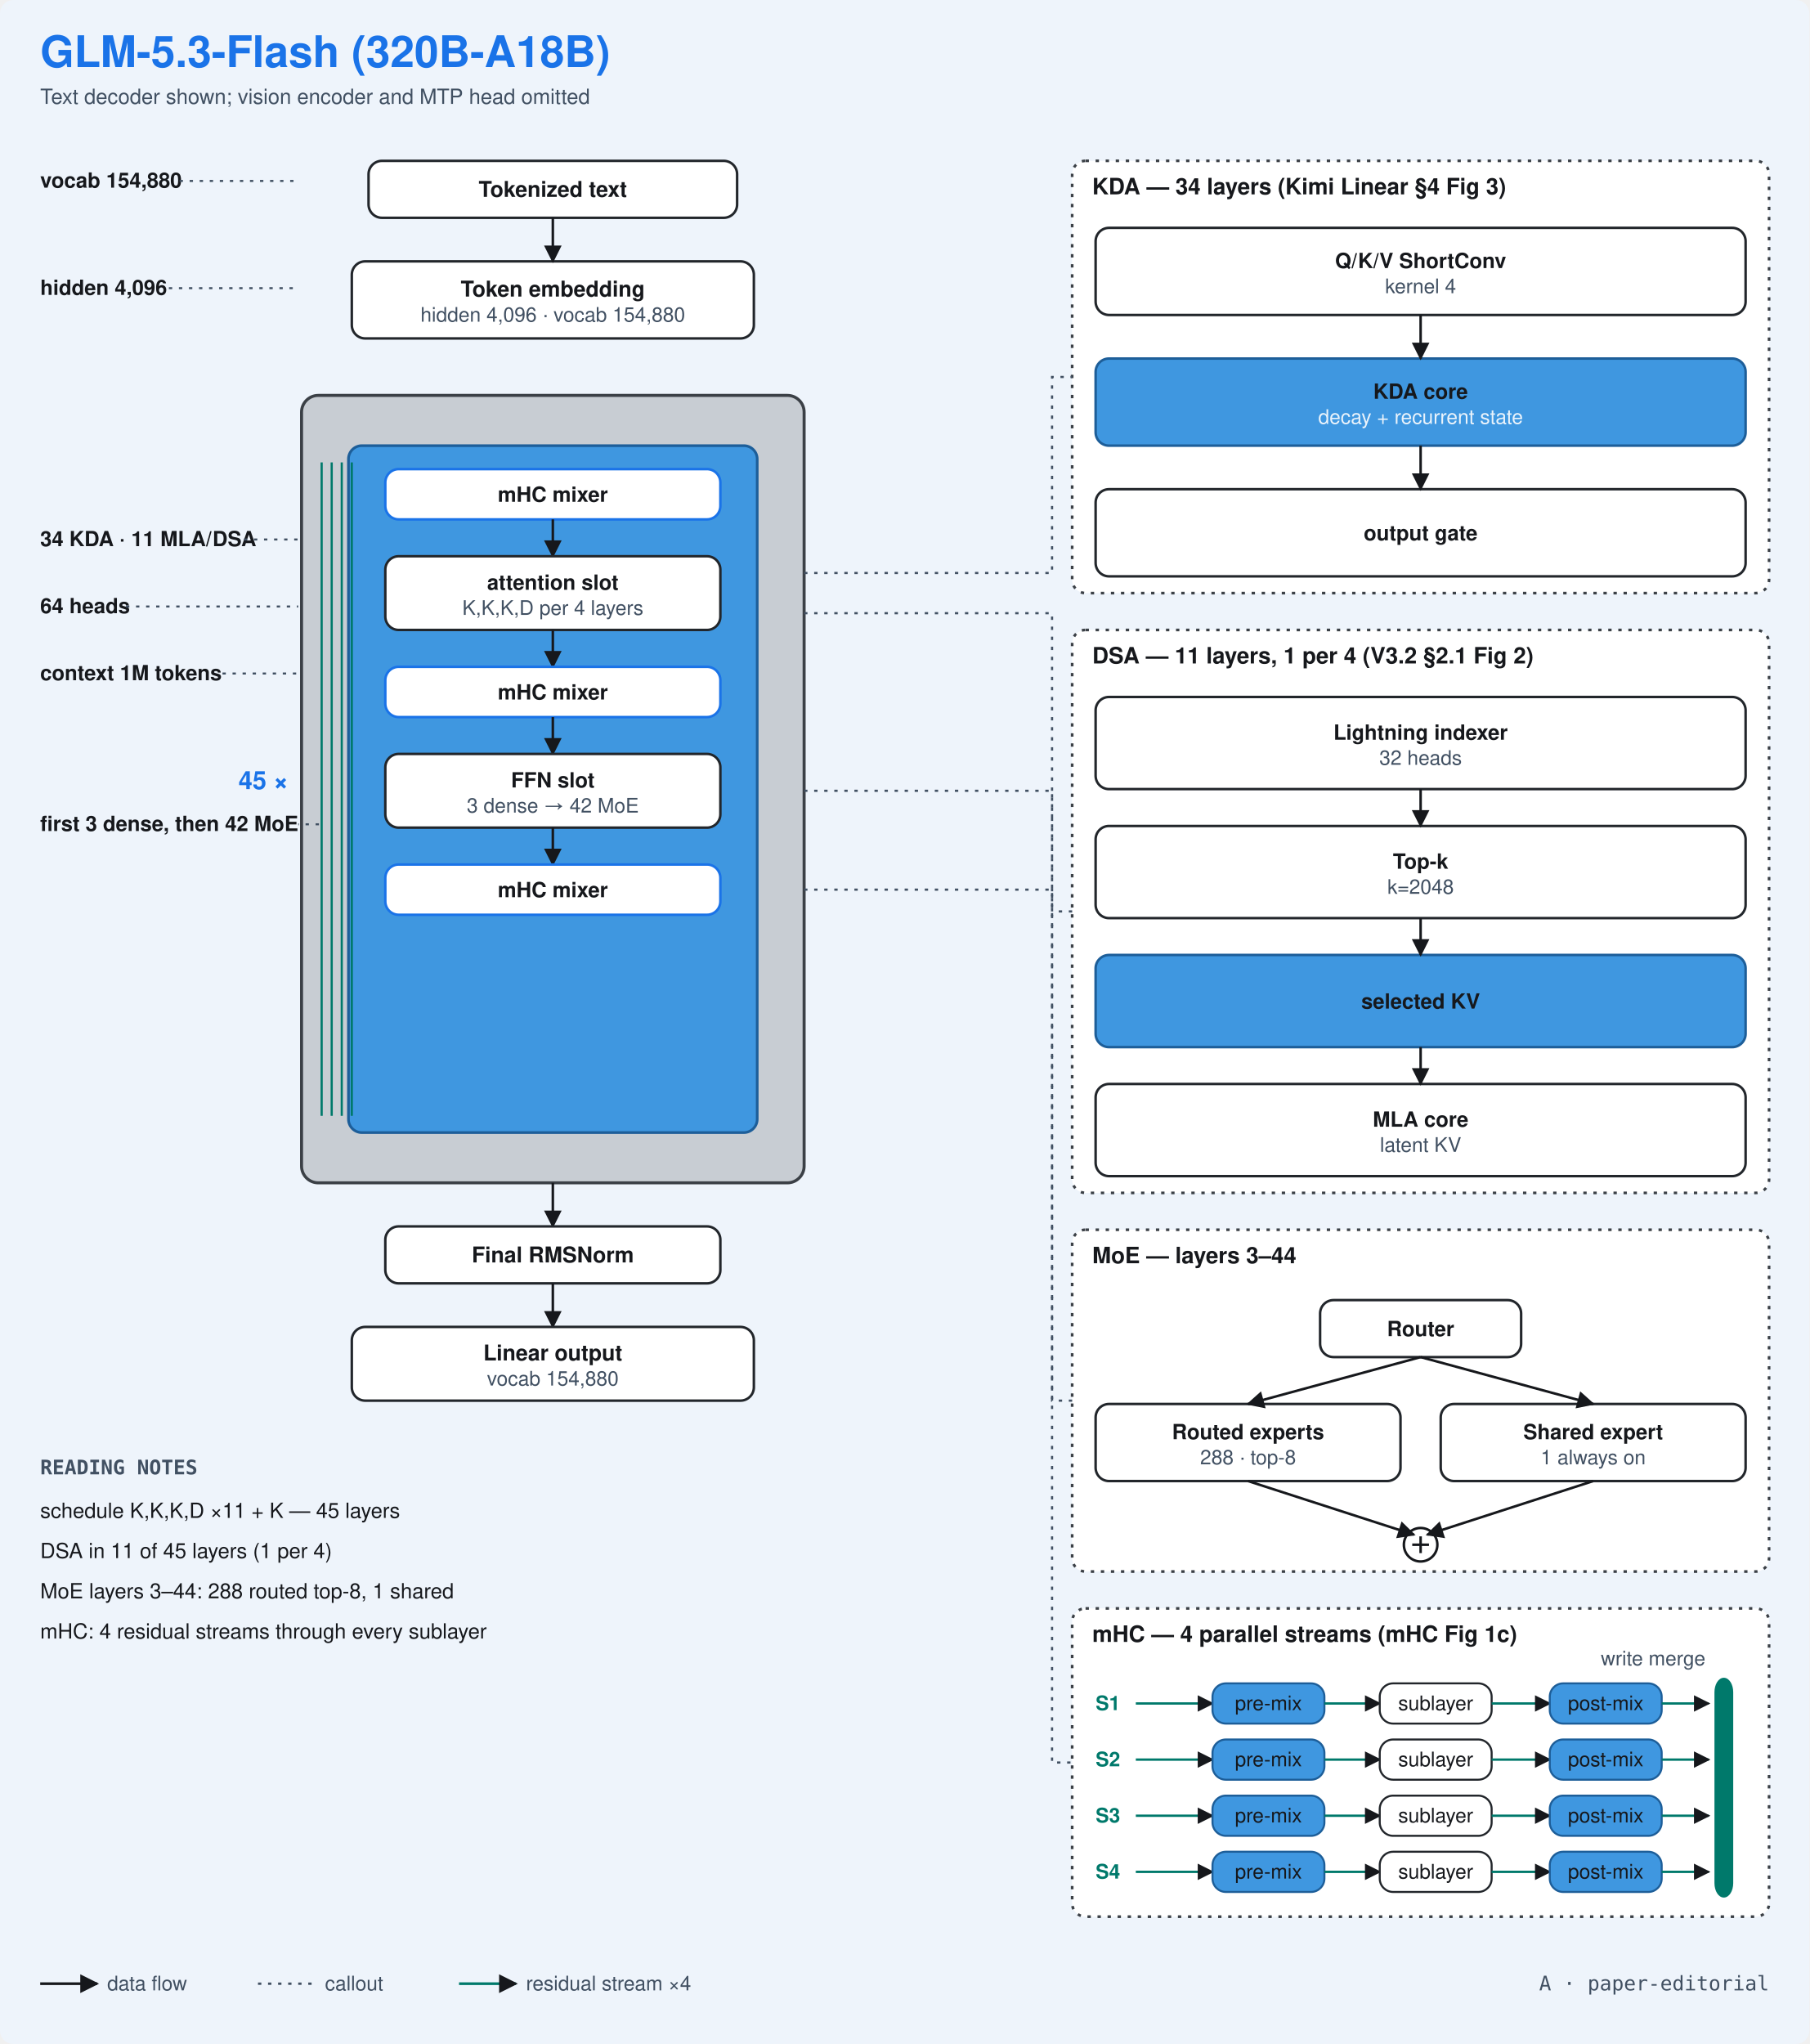
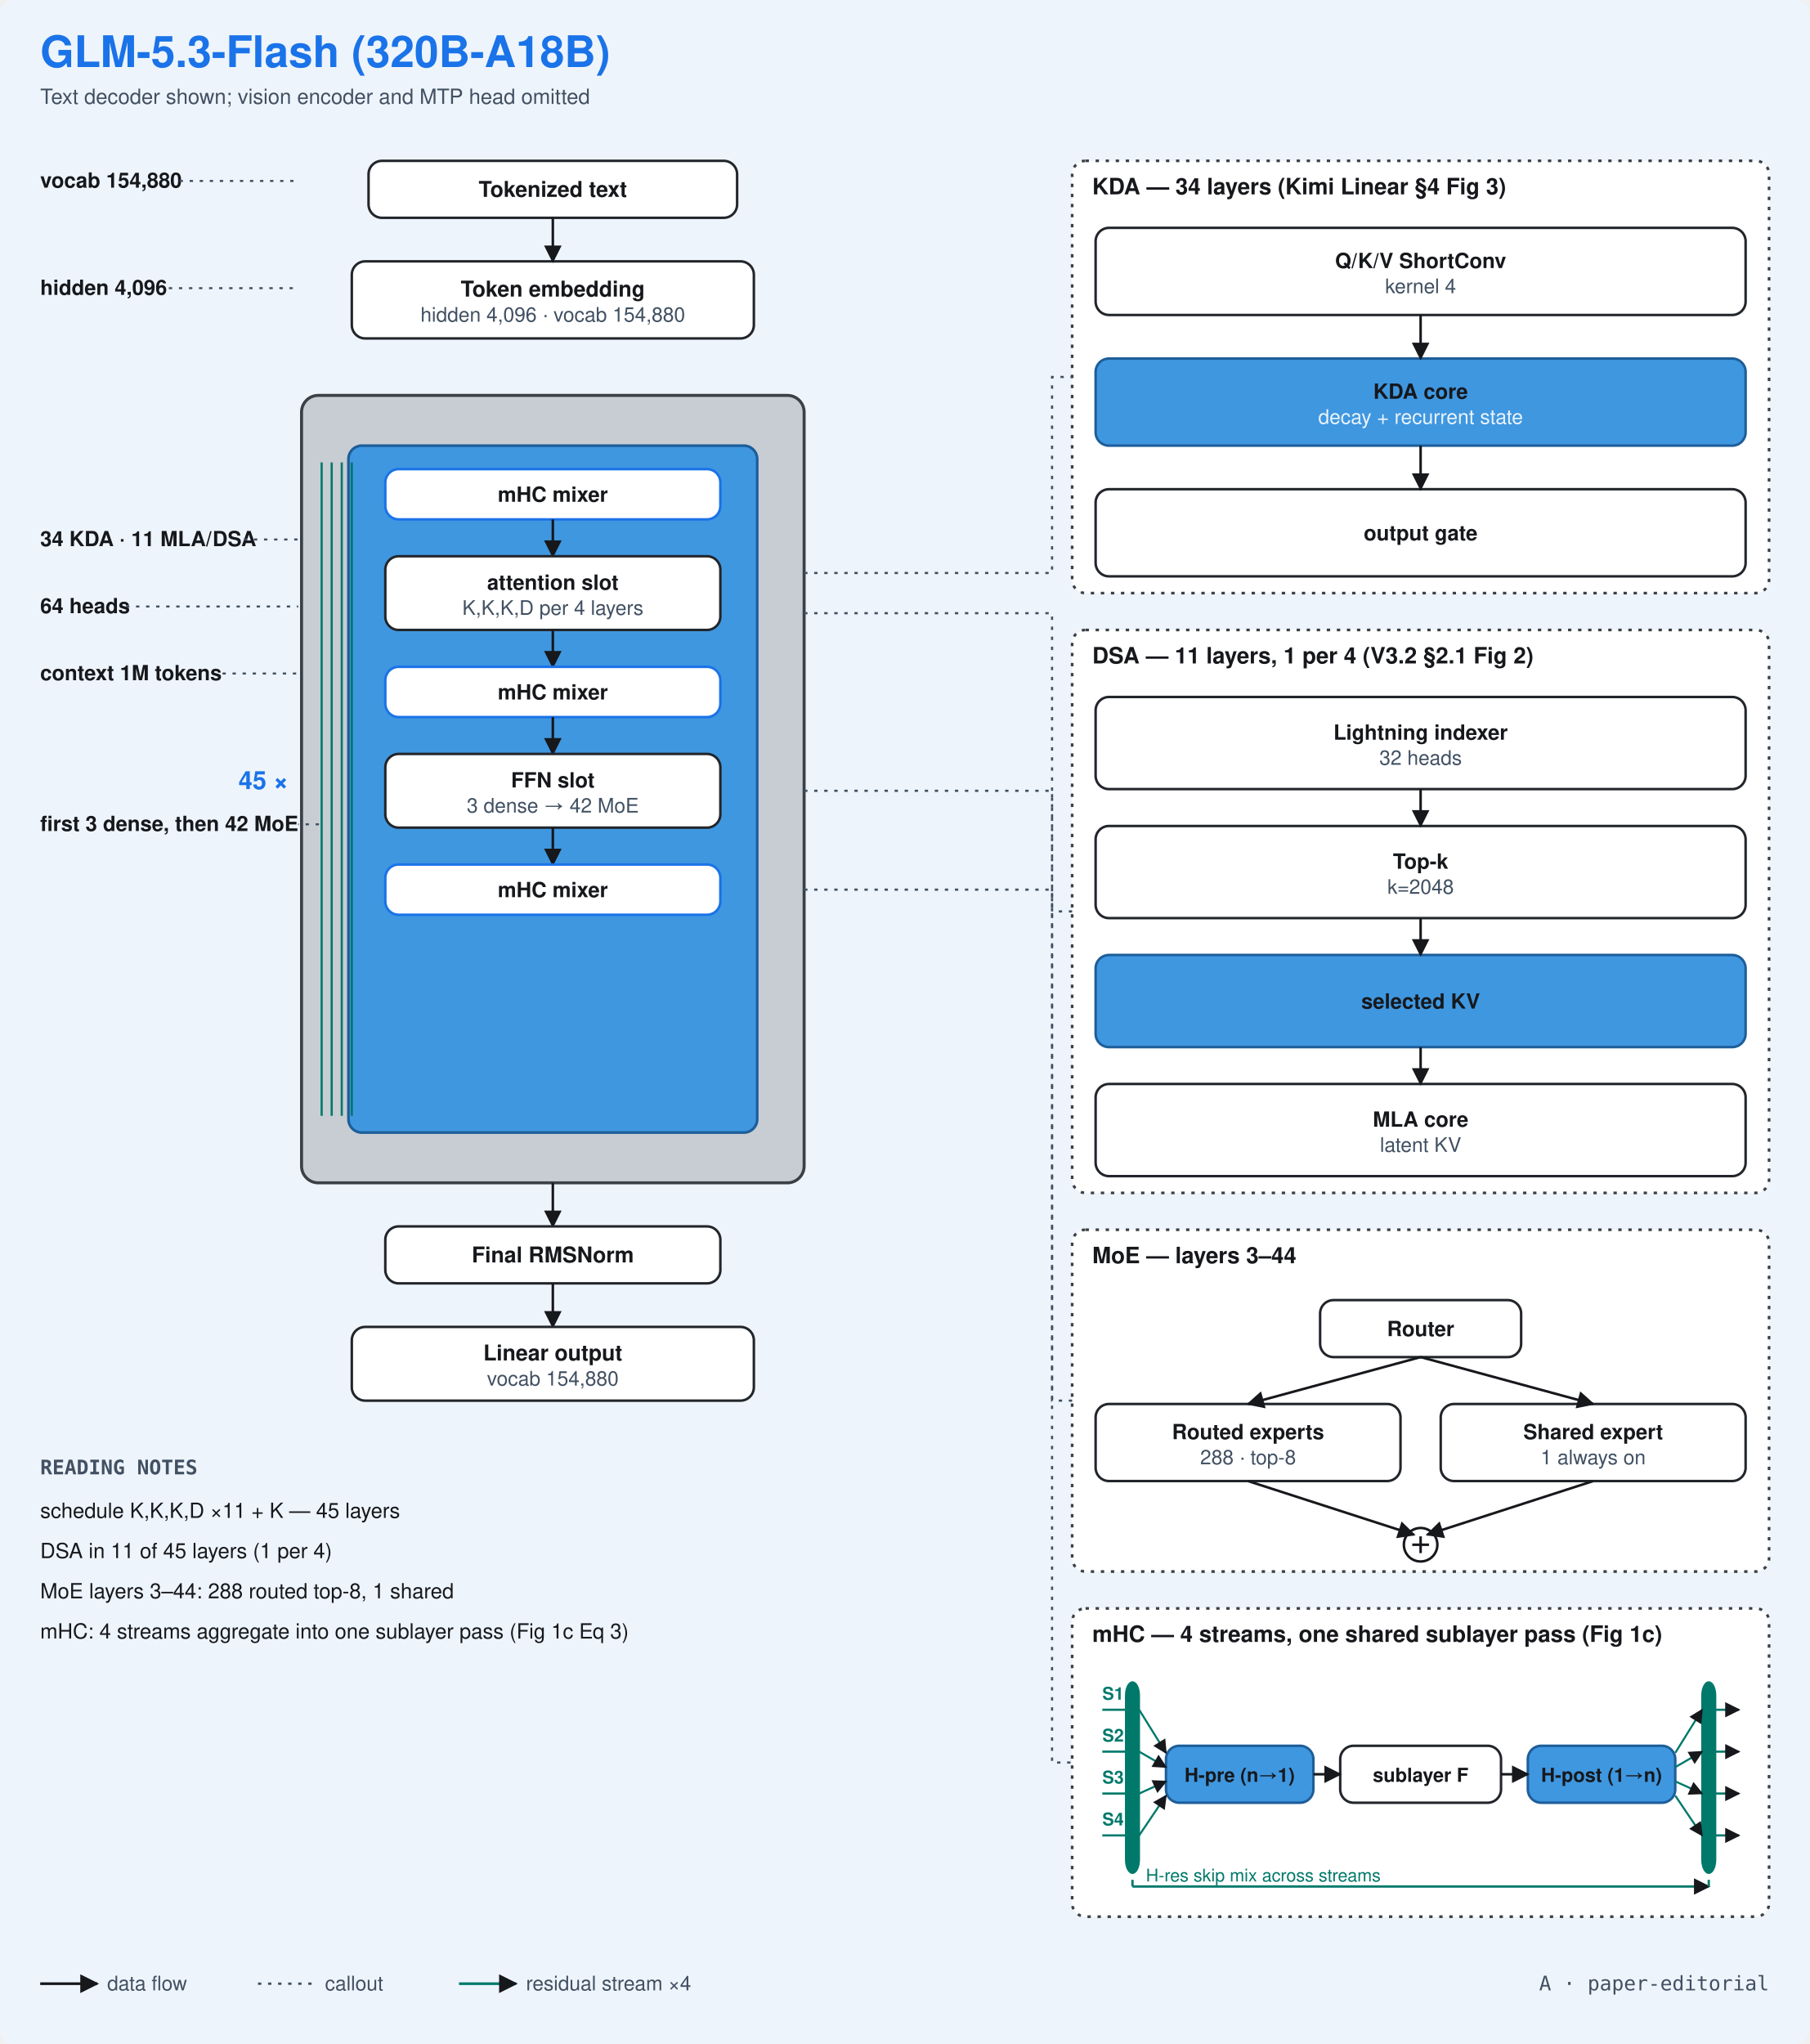
<svg xmlns="http://www.w3.org/2000/svg" viewBox="0 0 1080 1220" font-family="Helvetica, Arial, sans-serif">
  <defs>
    <marker id="ar" viewBox="0 0 10 10" refX="9" refY="5" markerWidth="7" markerHeight="7" orient="auto-start-reverse">
      <path d="M0,0 L10,5 L0,10 z" fill="#16181c" />
    </marker>
  </defs>
  <rect x="0" y="0" width="1080" height="1220" rx="8" fill="#eef4fb" stroke="none" stroke-width="0" />
  <text x="24" y="40" font-size="26" fill="#1a73e8" font-weight="700" text-anchor="start">GLM-5.3-Flash (320B-A18B)</text>
  <text x="24" y="62" font-size="12.5" fill="#415062" font-weight="400" text-anchor="start">Text decoder shown; vision encoder and MTP head omitted</text>
  <rect x="220" y="96" width="220" height="34" rx="8" fill="#ffffff" stroke="#22262b" stroke-width="1.5" />
  <text x="330" y="117.5" font-size="13" fill="#16181c" font-weight="600" text-anchor="middle">Tokenized text</text>
  <rect x="210" y="156" width="240" height="46" rx="8" fill="#ffffff" stroke="#22262b" stroke-width="1.5" />
  <text x="330" y="177" font-size="13" fill="#16181c" font-weight="600" text-anchor="middle">Token embedding</text>
  <text x="330" y="192" font-size="12" fill="#415062" font-weight="400" text-anchor="middle">hidden 4,096 · vocab 154,880</text>
  <line x1="330" y1="130" x2="330" y2="156" stroke="#16181c" stroke-width="1.5" marker-end="url(#ar)" />
  <rect x="180" y="236" width="300" height="470" rx="10" fill="#c8cdd3" stroke="#3b4046" stroke-width="1.8" />
  <rect x="208" y="266" width="244" height="410" rx="8" fill="#3f97e0" stroke="#1d5e99" stroke-width="1.6" />
  <text x="172" y="471" font-size="15" fill="#1a73e8" font-weight="700" text-anchor="end">45 ×</text>
  <rect x="230" y="280" width="200" height="30" rx="8" fill="#ffffff" stroke="#1a73e8" stroke-width="1.5" />
  <text x="330" y="299.5" font-size="12.5" fill="#16181c" font-weight="600" text-anchor="middle">mHC mixer</text>
  <line x1="330" y1="310" x2="330" y2="332" stroke="#16181c" stroke-width="1.5" marker-end="url(#ar)" />
  <rect x="230" y="332" width="200" height="44" rx="8" fill="#ffffff" stroke="#22262b" stroke-width="1.5" />
  <text x="330" y="352" font-size="12.5" fill="#16181c" font-weight="600" text-anchor="middle">attention slot</text>
  <text x="330" y="367" font-size="12" fill="#415062" font-weight="400" text-anchor="middle">K,K,K,D per 4 layers</text>
  <line x1="330" y1="376" x2="330" y2="398" stroke="#16181c" stroke-width="1.5" marker-end="url(#ar)" />
  <rect x="230" y="398" width="200" height="30" rx="8" fill="#ffffff" stroke="#1a73e8" stroke-width="1.5" />
  <text x="330" y="417.5" font-size="12.5" fill="#16181c" font-weight="600" text-anchor="middle">mHC mixer</text>
  <line x1="330" y1="428" x2="330" y2="450" stroke="#16181c" stroke-width="1.5" marker-end="url(#ar)" />
  <rect x="230" y="450" width="200" height="44" rx="8" fill="#ffffff" stroke="#22262b" stroke-width="1.5" />
  <text x="330" y="470" font-size="12.5" fill="#16181c" font-weight="600" text-anchor="middle">FFN slot</text>
  <text x="330" y="485" font-size="12" fill="#415062" font-weight="400" text-anchor="middle">3 dense → 42 MoE</text>
  <line x1="330" y1="494" x2="330" y2="516" stroke="#16181c" stroke-width="1.5" marker-end="url(#ar)" />
  <rect x="230" y="516" width="200" height="30" rx="8" fill="#ffffff" stroke="#1a73e8" stroke-width="1.5" />
  <text x="330" y="535.5" font-size="12.5" fill="#16181c" font-weight="600" text-anchor="middle">mHC mixer</text>
  <line x1="192" y1="276" x2="192" y2="666" stroke="#00796b" stroke-width="1.3" />
  <line x1="198" y1="276" x2="198" y2="666" stroke="#00796b" stroke-width="1.3" />
  <line x1="204" y1="276" x2="204" y2="666" stroke="#00796b" stroke-width="1.3" />
  <line x1="210" y1="276" x2="210" y2="666" stroke="#00796b" stroke-width="1.3" />
  <line x1="330" y1="706" x2="330" y2="732" stroke="#16181c" stroke-width="1.5" marker-end="url(#ar)" />
  <rect x="230" y="732" width="200" height="34" rx="8" fill="#ffffff" stroke="#22262b" stroke-width="1.5" />
  <text x="330" y="753.5" font-size="13" fill="#16181c" font-weight="600" text-anchor="middle">Final RMSNorm</text>
  <line x1="330" y1="766" x2="330" y2="792" stroke="#16181c" stroke-width="1.5" marker-end="url(#ar)" />
  <rect x="210" y="792" width="240" height="44" rx="8" fill="#ffffff" stroke="#22262b" stroke-width="1.5" />
  <text x="330" y="812" font-size="13" fill="#16181c" font-weight="600" text-anchor="middle">Linear output</text>
  <text x="330" y="827" font-size="12" fill="#415062" font-weight="400" text-anchor="middle">vocab 154,880</text>
  <rect x="640" y="96" width="416" height="258" rx="8" fill="#ffffff" stroke="#3b4046" stroke-width="1.6" stroke-dasharray="2 4" />
  <text x="652" y="116" font-size="13.5" fill="#16181c" font-weight="700" text-anchor="start">KDA — 34 layers (Kimi Linear §4 Fig 3)</text>
  <rect x="654" y="136" width="388" height="52" rx="8" fill="#ffffff" stroke="#22262b" stroke-width="1.5" />
  <text x="848" y="160" font-size="12.5" fill="#16181c" font-weight="600" text-anchor="middle">Q/K/V ShortConv</text>
  <text x="848" y="175" font-size="12" fill="#415062" font-weight="400" text-anchor="middle">kernel 4</text>
  <rect x="654" y="214" width="388" height="52" rx="8" fill="#3f97e0" stroke="#1d5e99" stroke-width="1.5" />
  <text x="848" y="238" font-size="12.5" fill="#16181c" font-weight="600" text-anchor="middle">KDA core</text>
  <text x="848" y="253" font-size="12" fill="#eaf3fb" font-weight="400" text-anchor="middle">decay + recurrent state</text>
  <rect x="654" y="292" width="388" height="52" rx="8" fill="#ffffff" stroke="#22262b" stroke-width="1.5" />
  <text x="848" y="322.5" font-size="12.5" fill="#16181c" font-weight="600" text-anchor="middle">output gate</text>
  <line x1="848" y1="188" x2="848" y2="214" stroke="#16181c" stroke-width="1.5" marker-end="url(#ar)" />
  <line x1="848" y1="266" x2="848" y2="292" stroke="#16181c" stroke-width="1.5" marker-end="url(#ar)" />
  <polyline points="480,342 628,342 628,225 640,225" fill="none" stroke="#415062" stroke-width="1.3" stroke-dasharray="2 4" />
  <rect x="640" y="376" width="416" height="336" rx="8" fill="#ffffff" stroke="#3b4046" stroke-width="1.6" stroke-dasharray="2 4" />
  <text x="652" y="396" font-size="13.5" fill="#16181c" font-weight="700" text-anchor="start">DSA — 11 layers, 1 per 4 (V3.2 §2.1 Fig 2)</text>
  <rect x="654" y="416" width="388" height="55" rx="8" fill="#ffffff" stroke="#22262b" stroke-width="1.5" />
  <text x="848" y="441.5" font-size="12.5" fill="#16181c" font-weight="600" text-anchor="middle">Lightning indexer</text>
  <text x="848" y="456.5" font-size="12" fill="#415062" font-weight="400" text-anchor="middle">32 heads</text>
  <rect x="654" y="493" width="388" height="55" rx="8" fill="#ffffff" stroke="#22262b" stroke-width="1.5" />
  <text x="848" y="518.5" font-size="12.5" fill="#16181c" font-weight="600" text-anchor="middle">Top-k</text>
  <text x="848" y="533.5" font-size="12" fill="#415062" font-weight="400" text-anchor="middle">k=2048</text>
  <rect x="654" y="570" width="388" height="55" rx="8" fill="#3f97e0" stroke="#1d5e99" stroke-width="1.5" />
  <text x="848" y="602" font-size="12.5" fill="#16181c" font-weight="600" text-anchor="middle">selected KV</text>
  <rect x="654" y="647" width="388" height="55" rx="8" fill="#ffffff" stroke="#22262b" stroke-width="1.5" />
  <text x="848" y="672.5" font-size="12.5" fill="#16181c" font-weight="600" text-anchor="middle">MLA core</text>
  <text x="848" y="687.5" font-size="12" fill="#415062" font-weight="400" text-anchor="middle">latent KV</text>
  <line x1="848" y1="471" x2="848" y2="493" stroke="#16181c" stroke-width="1.5" marker-end="url(#ar)" />
  <line x1="848" y1="548" x2="848" y2="570" stroke="#16181c" stroke-width="1.5" marker-end="url(#ar)" />
  <line x1="848" y1="625" x2="848" y2="647" stroke="#16181c" stroke-width="1.5" marker-end="url(#ar)" />
  <polyline points="480,366 628,366 628,544 640,544" fill="none" stroke="#415062" stroke-width="1.3" stroke-dasharray="2 4" />
  <rect x="640" y="734" width="416" height="204" rx="8" fill="#ffffff" stroke="#3b4046" stroke-width="1.6" stroke-dasharray="2 4" />
  <text x="652" y="754" font-size="13.5" fill="#16181c" font-weight="700" text-anchor="start">MoE — layers 3–44</text>
  <rect x="788" y="776" width="120" height="34" rx="8" fill="#ffffff" stroke="#22262b" stroke-width="1.5" />
  <text x="848" y="797.5" font-size="12.5" fill="#16181c" font-weight="600" text-anchor="middle">Router</text>
  <rect x="654" y="838" width="182" height="46" rx="8" fill="#ffffff" stroke="#22262b" stroke-width="1.5" />
  <text x="745" y="859" font-size="12.5" fill="#16181c" font-weight="600" text-anchor="middle">Routed experts</text>
  <text x="745" y="874" font-size="12" fill="#415062" font-weight="400" text-anchor="middle">288 · top-8</text>
  <rect x="860" y="838" width="182" height="46" rx="8" fill="#ffffff" stroke="#22262b" stroke-width="1.5" />
  <text x="951" y="859" font-size="12.5" fill="#16181c" font-weight="600" text-anchor="middle">Shared expert</text>
  <text x="951" y="874" font-size="12" fill="#415062" font-weight="400" text-anchor="middle">1 always on</text>
  <circle cx="848" cy="922" r="10" fill="#ffffff" stroke="#16181c" stroke-width="1.5" />
  <line x1="843" y1="922" x2="853" y2="922" stroke="#16181c" stroke-width="1.5" />
  <line x1="848" y1="917" x2="848" y2="927" stroke="#16181c" stroke-width="1.5" />
  <line x1="848" y1="810" x2="745" y2="838" stroke="#16181c" stroke-width="1.5" marker-end="url(#ar)" />
  <line x1="848" y1="810" x2="951" y2="838" stroke="#16181c" stroke-width="1.5" marker-end="url(#ar)" />
  <line x1="745" y1="884" x2="844" y2="916" stroke="#16181c" stroke-width="1.5" marker-end="url(#ar)" />
  <line x1="951" y1="884" x2="852" y2="916" stroke="#16181c" stroke-width="1.5" marker-end="url(#ar)" />
  <polyline points="480,472 628,472 628,836 640,836" fill="none" stroke="#415062" stroke-width="1.3" stroke-dasharray="2 4" />
  <rect x="640" y="960" width="416" height="184" rx="8" fill="#ffffff" stroke="#3b4046" stroke-width="1.6" stroke-dasharray="2 4" />
-   <text x="652" y="980" font-size="13.5" fill="#16181c" font-weight="700" text-anchor="start">mHC — 4 parallel streams (mHC Fig 1c)</text>
-   <text x="654" y="1020.75" font-size="12" fill="#00796b" font-weight="600" text-anchor="start">S1</text>
-   <line x1="678" y1="1016.75" x2="723.77" y2="1016.75" stroke="#00796b" stroke-width="1.4" marker-end="url(#ar)" />
-   <rect x="723.77" y="1004.75" width="66.8" height="24" rx="8" fill="#3f97e0" stroke="#1d5e99" stroke-width="1.2" />
-   <text x="757.17" y="1020.75" font-size="12" fill="#16181c" font-weight="400" text-anchor="middle">pre-mix</text>
-   <line x1="790.57" y1="1016.75" x2="823.6" y2="1016.75" stroke="#00796b" stroke-width="1.4" marker-end="url(#ar)" />
-   <rect x="823.6" y="1004.75" width="66.8" height="24" rx="8" fill="#ffffff" stroke="#22262b" stroke-width="1.2" />
-   <text x="857" y="1020.75" font-size="12" fill="#16181c" font-weight="400" text-anchor="middle">sublayer</text>
-   <line x1="890.4" y1="1016.75" x2="925.1" y2="1016.75" stroke="#00796b" stroke-width="1.4" marker-end="url(#ar)" />
-   <rect x="925.1" y="1004.75" width="66.8" height="24" rx="8" fill="#3f97e0" stroke="#1d5e99" stroke-width="1.2" />
-   <text x="958.5" y="1020.75" font-size="12" fill="#16181c" font-weight="400" text-anchor="middle">post-mix</text>
-   <line x1="991.9" y1="1016.75" x2="1020" y2="1016.75" stroke="#00796b" stroke-width="1.4" marker-end="url(#ar)" />
-   <text x="654" y="1054.25" font-size="12" fill="#00796b" font-weight="600" text-anchor="start">S2</text>
-   <line x1="678" y1="1050.25" x2="723.77" y2="1050.25" stroke="#00796b" stroke-width="1.4" marker-end="url(#ar)" />
-   <rect x="723.77" y="1038.25" width="66.8" height="24" rx="8" fill="#3f97e0" stroke="#1d5e99" stroke-width="1.2" />
-   <text x="757.17" y="1054.25" font-size="12" fill="#16181c" font-weight="400" text-anchor="middle">pre-mix</text>
-   <line x1="790.57" y1="1050.25" x2="823.6" y2="1050.25" stroke="#00796b" stroke-width="1.4" marker-end="url(#ar)" />
-   <rect x="823.6" y="1038.25" width="66.8" height="24" rx="8" fill="#ffffff" stroke="#22262b" stroke-width="1.2" />
-   <text x="857" y="1054.25" font-size="12" fill="#16181c" font-weight="400" text-anchor="middle">sublayer</text>
-   <line x1="890.4" y1="1050.25" x2="925.1" y2="1050.25" stroke="#00796b" stroke-width="1.4" marker-end="url(#ar)" />
-   <rect x="925.1" y="1038.25" width="66.8" height="24" rx="8" fill="#3f97e0" stroke="#1d5e99" stroke-width="1.2" />
-   <text x="958.5" y="1054.25" font-size="12" fill="#16181c" font-weight="400" text-anchor="middle">post-mix</text>
-   <line x1="991.9" y1="1050.25" x2="1020" y2="1050.25" stroke="#00796b" stroke-width="1.4" marker-end="url(#ar)" />
-   <text x="654" y="1087.75" font-size="12" fill="#00796b" font-weight="600" text-anchor="start">S3</text>
-   <line x1="678" y1="1083.75" x2="723.77" y2="1083.75" stroke="#00796b" stroke-width="1.4" marker-end="url(#ar)" />
-   <rect x="723.77" y="1071.75" width="66.8" height="24" rx="8" fill="#3f97e0" stroke="#1d5e99" stroke-width="1.2" />
-   <text x="757.17" y="1087.75" font-size="12" fill="#16181c" font-weight="400" text-anchor="middle">pre-mix</text>
-   <line x1="790.57" y1="1083.75" x2="823.6" y2="1083.75" stroke="#00796b" stroke-width="1.4" marker-end="url(#ar)" />
-   <rect x="823.6" y="1071.75" width="66.8" height="24" rx="8" fill="#ffffff" stroke="#22262b" stroke-width="1.2" />
-   <text x="857" y="1087.75" font-size="12" fill="#16181c" font-weight="400" text-anchor="middle">sublayer</text>
-   <line x1="890.4" y1="1083.75" x2="925.1" y2="1083.75" stroke="#00796b" stroke-width="1.4" marker-end="url(#ar)" />
-   <rect x="925.1" y="1071.75" width="66.8" height="24" rx="8" fill="#3f97e0" stroke="#1d5e99" stroke-width="1.2" />
-   <text x="958.5" y="1087.75" font-size="12" fill="#16181c" font-weight="400" text-anchor="middle">post-mix</text>
-   <line x1="991.9" y1="1083.75" x2="1020" y2="1083.75" stroke="#00796b" stroke-width="1.4" marker-end="url(#ar)" />
-   <text x="654" y="1121.25" font-size="12" fill="#00796b" font-weight="600" text-anchor="start">S4</text>
-   <line x1="678" y1="1117.25" x2="723.77" y2="1117.25" stroke="#00796b" stroke-width="1.4" marker-end="url(#ar)" />
-   <rect x="723.77" y="1105.25" width="66.8" height="24" rx="8" fill="#3f97e0" stroke="#1d5e99" stroke-width="1.2" />
-   <text x="757.17" y="1121.25" font-size="12" fill="#16181c" font-weight="400" text-anchor="middle">pre-mix</text>
-   <line x1="790.57" y1="1117.25" x2="823.6" y2="1117.25" stroke="#00796b" stroke-width="1.4" marker-end="url(#ar)" />
-   <rect x="823.6" y="1105.25" width="66.8" height="24" rx="8" fill="#ffffff" stroke="#22262b" stroke-width="1.2" />
-   <text x="857" y="1121.25" font-size="12" fill="#16181c" font-weight="400" text-anchor="middle">sublayer</text>
-   <line x1="890.4" y1="1117.25" x2="925.1" y2="1117.25" stroke="#00796b" stroke-width="1.4" marker-end="url(#ar)" />
-   <rect x="925.1" y="1105.25" width="66.8" height="24" rx="8" fill="#3f97e0" stroke="#1d5e99" stroke-width="1.2" />
-   <text x="958.5" y="1121.25" font-size="12" fill="#16181c" font-weight="400" text-anchor="middle">post-mix</text>
-   <line x1="991.9" y1="1117.25" x2="1020" y2="1117.25" stroke="#00796b" stroke-width="1.4" marker-end="url(#ar)" />
-   <rect x="1024" y="1002" width="10" height="130" rx="8" fill="#00796b" stroke="#00796b" stroke-width="1.2" />
-   <text x="1018" y="994" font-size="12" fill="#415062" font-weight="400" text-anchor="end">write merge</text>
+   <text x="652" y="980" font-size="13.5" fill="#16181c" font-weight="700" text-anchor="start">mHC — 4 streams, one shared sublayer pass (Fig 1c)</text>
+   <rect x="672" y="1004" width="8" height="114" rx="8" fill="#00796b" stroke="#00796b" stroke-width="1" />
+   <rect x="1016" y="1004" width="8" height="114" rx="8" fill="#00796b" stroke="#00796b" stroke-width="1" />
+   <line x1="676" y1="1122" x2="676" y2="1126" stroke="#00796b" stroke-width="1.4" />
+   <line x1="676" y1="1126" x2="1020" y2="1126" stroke="#00796b" stroke-width="1.4" marker-end="url(#ar)" />
+   <line x1="1020" y1="1126" x2="1020" y2="1122" stroke="#00796b" stroke-width="1.4" />
+   <text x="684" y="1123" font-size="10.5" fill="#00796b" font-weight="400" text-anchor="start">H-res skip mix across streams</text>
+   <rect x="696" y="1042" width="88" height="34" rx="8" fill="#3f97e0" stroke="#1d5e99" stroke-width="1.5" />
+   <text x="740" y="1063.5" font-size="11.5" fill="#16181c" font-weight="600" text-anchor="middle">H-pre (n→1)</text>
+   <rect x="800" y="1042" width="96" height="34" rx="8" fill="#ffffff" stroke="#22262b" stroke-width="1.5" />
+   <text x="848" y="1063.5" font-size="11.5" fill="#16181c" font-weight="600" text-anchor="middle">sublayer F</text>
+   <rect x="912" y="1042" width="88" height="34" rx="8" fill="#3f97e0" stroke="#1d5e99" stroke-width="1.5" />
+   <text x="956" y="1063.5" font-size="11.5" fill="#16181c" font-weight="600" text-anchor="middle">H-post (1→n)</text>
+   <line x1="784" y1="1059" x2="800" y2="1059" stroke="#16181c" stroke-width="1.5" marker-end="url(#ar)" />
+   <line x1="896" y1="1059" x2="912" y2="1059" stroke="#16181c" stroke-width="1.5" marker-end="url(#ar)" />
+   <text x="658" y="1014.5" font-size="10.5" fill="#00796b" font-weight="600" text-anchor="start">S1</text>
+   <line x1="658" y1="1020.5" x2="672" y2="1020.5" stroke="#00796b" stroke-width="1.3" />
+   <line x1="680" y1="1020.5" x2="696" y2="1046.25" stroke="#00796b" stroke-width="1.2" marker-end="url(#ar)" />
+   <line x1="1000" y1="1046.25" x2="1016" y2="1020.5" stroke="#00796b" stroke-width="1.2" marker-end="url(#ar)" />
+   <line x1="1024" y1="1020.5" x2="1038" y2="1020.5" stroke="#00796b" stroke-width="1.3" marker-end="url(#ar)" />
+   <text x="658" y="1039.5" font-size="10.5" fill="#00796b" font-weight="600" text-anchor="start">S2</text>
+   <line x1="658" y1="1045.5" x2="672" y2="1045.5" stroke="#00796b" stroke-width="1.3" />
+   <line x1="680" y1="1045.5" x2="696" y2="1054.75" stroke="#00796b" stroke-width="1.2" marker-end="url(#ar)" />
+   <line x1="1000" y1="1054.75" x2="1016" y2="1045.5" stroke="#00796b" stroke-width="1.2" marker-end="url(#ar)" />
+   <line x1="1024" y1="1045.5" x2="1038" y2="1045.5" stroke="#00796b" stroke-width="1.3" marker-end="url(#ar)" />
+   <text x="658" y="1064.5" font-size="10.5" fill="#00796b" font-weight="600" text-anchor="start">S3</text>
+   <line x1="658" y1="1070.5" x2="672" y2="1070.5" stroke="#00796b" stroke-width="1.3" />
+   <line x1="680" y1="1070.5" x2="696" y2="1063.25" stroke="#00796b" stroke-width="1.2" marker-end="url(#ar)" />
+   <line x1="1000" y1="1063.25" x2="1016" y2="1070.5" stroke="#00796b" stroke-width="1.2" marker-end="url(#ar)" />
+   <line x1="1024" y1="1070.5" x2="1038" y2="1070.5" stroke="#00796b" stroke-width="1.3" marker-end="url(#ar)" />
+   <text x="658" y="1089.5" font-size="10.5" fill="#00796b" font-weight="600" text-anchor="start">S4</text>
+   <line x1="658" y1="1095.5" x2="672" y2="1095.5" stroke="#00796b" stroke-width="1.3" />
+   <line x1="680" y1="1095.5" x2="696" y2="1071.75" stroke="#00796b" stroke-width="1.2" marker-end="url(#ar)" />
+   <line x1="1000" y1="1071.75" x2="1016" y2="1095.5" stroke="#00796b" stroke-width="1.2" marker-end="url(#ar)" />
+   <line x1="1024" y1="1095.5" x2="1038" y2="1095.5" stroke="#00796b" stroke-width="1.3" marker-end="url(#ar)" />
  <polyline points="480,531 628,531 628,1052 640,1052" fill="none" stroke="#415062" stroke-width="1.3" stroke-dasharray="2 4" />
  <text x="24" y="112" font-size="12.5" fill="#16181c" font-weight="600" text-anchor="start">vocab 154,880</text>
  <line x1="107.2" y1="108" x2="178" y2="108" stroke="#415062" stroke-width="1.2" stroke-dasharray="2 4" />
  <text x="24" y="176" font-size="12.5" fill="#16181c" font-weight="600" text-anchor="start">hidden 4,096</text>
  <line x1="100.8" y1="172" x2="178" y2="172" stroke="#415062" stroke-width="1.2" stroke-dasharray="2 4" />
  <text x="24" y="326" font-size="12.5" fill="#16181c" font-weight="600" text-anchor="start">34 KDA · 11 MLA/DSA</text>
  <line x1="145.6" y1="322" x2="178" y2="322" stroke="#415062" stroke-width="1.2" stroke-dasharray="2 4" />
  <text x="24" y="366" font-size="12.5" fill="#16181c" font-weight="600" text-anchor="start">64 heads</text>
  <line x1="75.2" y1="362" x2="178" y2="362" stroke="#415062" stroke-width="1.2" stroke-dasharray="2 4" />
  <text x="24" y="406" font-size="12.5" fill="#16181c" font-weight="600" text-anchor="start">context 1M tokens</text>
  <line x1="132.8" y1="402" x2="178" y2="402" stroke="#415062" stroke-width="1.2" stroke-dasharray="2 4" />
  <text x="24" y="496" font-size="12.5" fill="#16181c" font-weight="600" text-anchor="start">first 3 dense, then 42 MoE</text>
  <line x1="190.4" y1="492" x2="178" y2="492" stroke="#415062" stroke-width="1.2" stroke-dasharray="2 4" />
  <text x="24" y="880" font-size="12" fill="#415062" font-weight="700" text-anchor="start" font-family="monospace">READING NOTES</text>
  <text x="24" y="906" font-size="12.5" fill="#16181c" font-weight="400" text-anchor="start">schedule K,K,K,D ×11 + K — 45 layers</text>
  <text x="24" y="930" font-size="12.5" fill="#16181c" font-weight="400" text-anchor="start">DSA in 11 of 45 layers (1 per 4)</text>
  <text x="24" y="954" font-size="12.5" fill="#16181c" font-weight="400" text-anchor="start">MoE layers 3–44: 288 routed top-8, 1 shared</text>
-   <text x="24" y="978" font-size="12.5" fill="#16181c" font-weight="400" text-anchor="start">mHC: 4 residual streams through every sublayer</text>
+   <text x="24" y="978" font-size="12.5" fill="#16181c" font-weight="400" text-anchor="start">mHC: 4 streams aggregate into one sublayer pass (Fig 1c Eq 3)</text>
  <line x1="24" y1="1184" x2="58" y2="1184" stroke="#16181c" stroke-width="1.6" marker-end="url(#ar)" />
  <text x="64" y="1188" font-size="12" fill="#415062" font-weight="400" text-anchor="start">data flow</text>
  <line x1="154" y1="1184" x2="188" y2="1184" stroke="#415062" stroke-width="1.4" stroke-dasharray="2 4" />
  <text x="194" y="1188" font-size="12" fill="#415062" font-weight="400" text-anchor="start">callout</text>
  <line x1="274" y1="1184" x2="308" y2="1184" stroke="#00796b" stroke-width="1.6" marker-end="url(#ar)" />
  <text x="314" y="1188" font-size="12" fill="#415062" font-weight="400" text-anchor="start">residual stream ×4</text>
  <text x="1056" y="1188" font-size="12" fill="#415062" font-weight="400" text-anchor="end" font-family="monospace">A · paper-editorial</text>
</svg>
